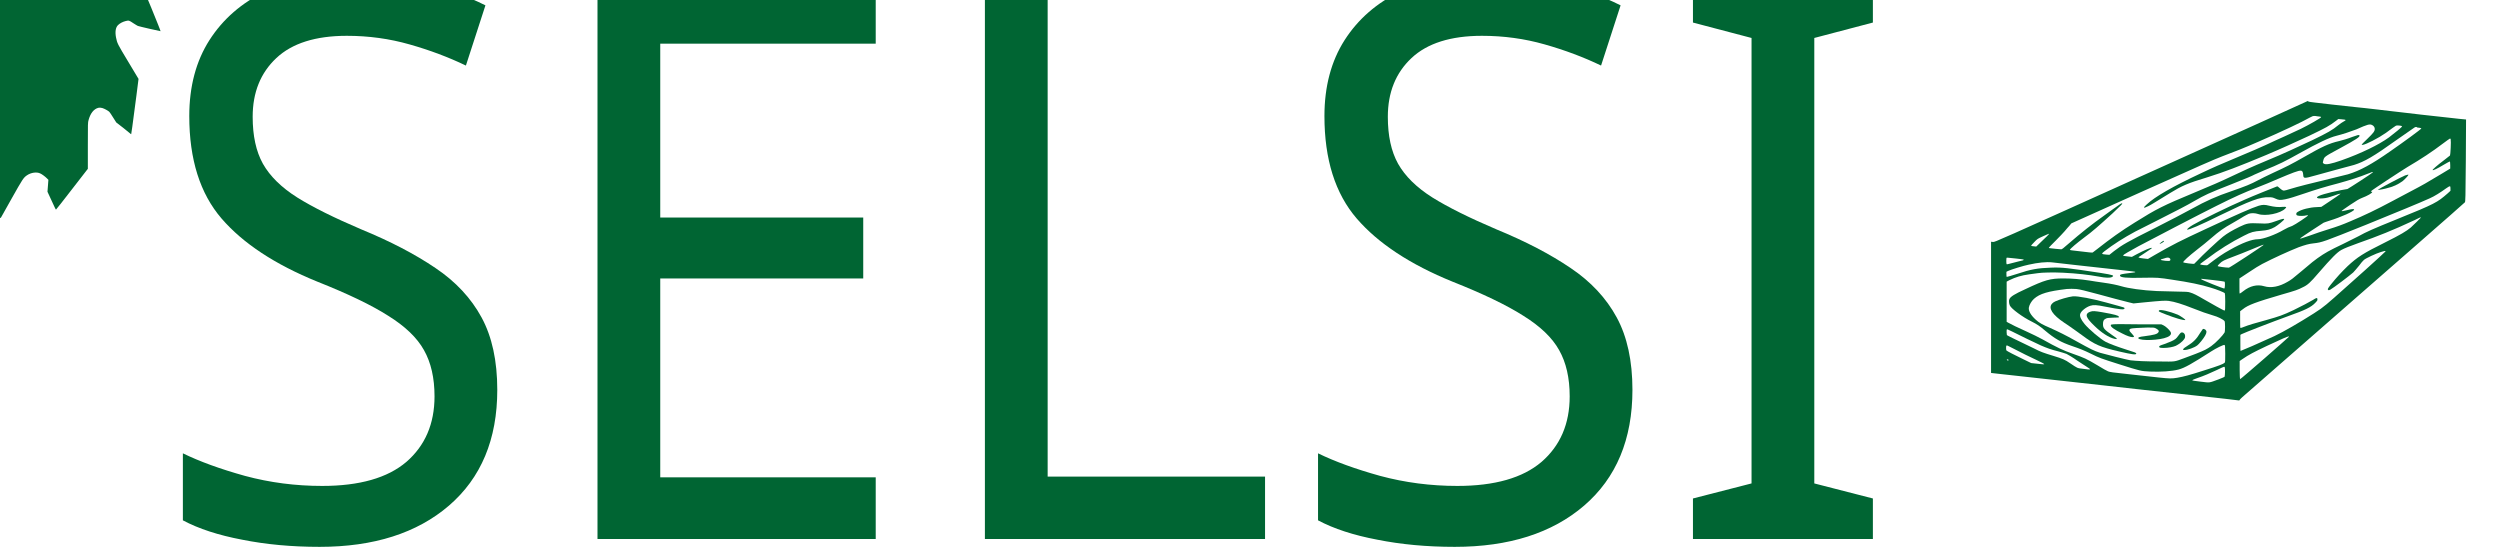
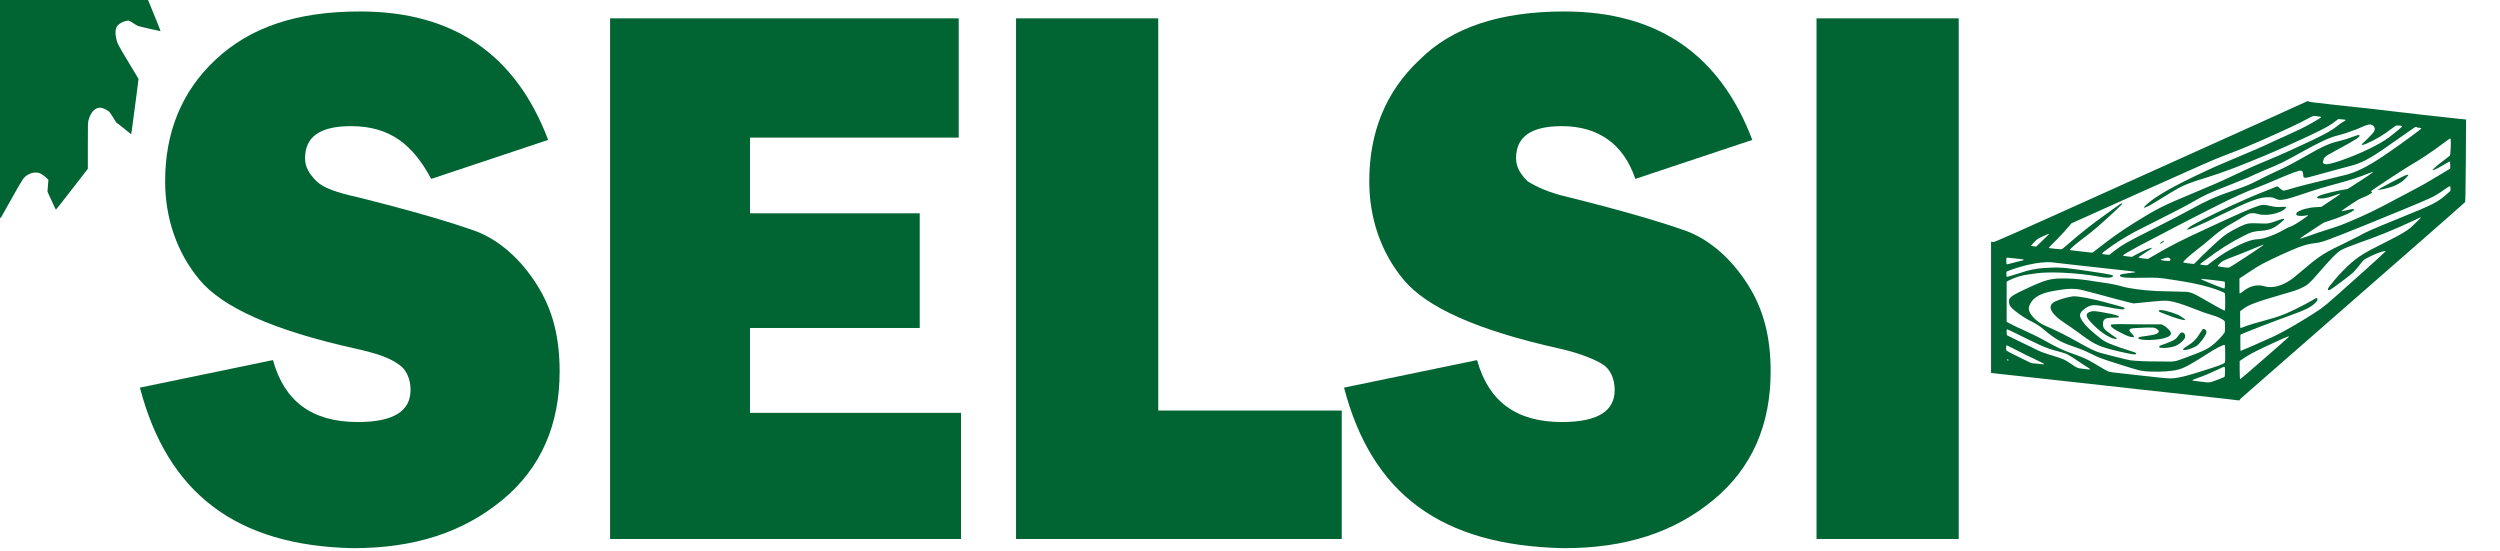
<svg xmlns="http://www.w3.org/2000/svg" version="1.1" id="Layer_1" x="0px" y="0px" viewBox="0 0 109 24" style="enable-background:new 0 0 109 24;" xml:space="preserve">
  <style type="text/css">
	.st0{fill:#016533;}
	.st1{fill:#006533;}
- 	.st2{font-family:'FranklinGothic-Heavy';}
- 	.st3{font-size:34.008px;}
- 	.st4{fill:#016433;}
+ 	.st2{fill:#016433;}
</style>
  <g transform="translate(0,1278) scale(0.1,-0.1)">
    <g>
      <path class="st0" d="M-20.3,12858c-0.6-0.2-4.8-2-9.4-4s-8.9-3.9-9.7-4.2l-1.3-0.6l-4.5-8.4l-4.5-8.4l-1.1-0.6    c-0.6-0.3-1.8-1-2.6-1.4l-1.5-0.8l-0.8,0.1c-0.5,0.1-1.2,0.3-1.6,0.4c-0.9,0.4-2.5,1.5-3.2,2.4l-0.5,0.6l0.1,2.8l0.1,2.8l-1.6,3.8    c-0.9,2.1-1.7,3.8-1.7,3.8c0,0-3.2-4.1-6.9-9.1l-6.8-9.1l0-10.4v-10.4l-0.4-0.8c-1-1.9-2.4-3.2-3.9-3.6c-1.5-0.5-4-0.2-5.4,0.6    c-0.6,0.3-0.7,0.4-1.2,1.9l-0.5,1.6l-4.1,3.5c-2.3,1.9-4.1,3.5-4.1,3.4c-0.1-0.1-2.7-23.1-2.7-23.6c0-0.2,1.7-3.7,4.4-8.9    c2.4-4.7,4.6-8.9,4.8-9.5c0.4-1.3,0.6-3.2,0.3-4c-0.2-0.8-1.6-2.1-2.6-2.5c-0.9-0.4-2.3-0.8-3.1-0.8c-0.3,0-1.1,0.2-1.8,0.4    c-3.1,1.1-11.5,4-11.6,4c-0.1,0,0.4-1.3,1-2.9c0.6-1.6,2.4-6.5,4-10.9l2.9-7.9l8.4-5.1c7.8-4.8,8.5-5.2,9.5-6.2    c1.4-1.5,1.9-2.3,2-3.8c0.1-2.4-0.7-4.3-2.5-5.4l-0.6-0.4h-2.4h-2.4l-4.3-1.6c-2.4-0.9-4.3-1.7-4.3-1.8c0-0.1,4.2-3.4,9.3-7.5    l9.3-7.4h1.6c0.9,0,5.3-0.1,9.9-0.2c8.7-0.2,8.8-0.2,10-0.9c1.9-1,2.9-3.4,2.3-5.6c-0.5-2-1.1-2.8-5.6-7.7    c-2.3-2.5-4.2-4.6-4.2-4.6c0,0,2.8-0.4,16.9-2.4c2.5-0.4,4.9-0.7,5.3-0.7l0.8-0.1l7.7,4.4c4.2,2.4,8,4.5,8.4,4.7    c0.4,0.2,1.3,0.4,2.1,0.6c2.4,0.4,4-0.1,5.1-1.5c0.8-1,2.1-3.9,2.1-4.6c0-0.1-0.5-0.9-1.1-1.9l-1.1-1.7l-0.6-4.4    c-0.4-2.4-0.6-4.5-0.6-4.6c0-0.2,1.8,0.4,10.6,4l10.6,4.2l4.6,8.2c4.9,8.7,5.2,9.2,6.8,10.3c1.8,1.2,4.2,1.5,5.7,0.8    c0.9-0.4,2.2-1.4,3-2.2l0.6-0.6l-0.2-2.6l-0.2-2.6l1.8-3.9c1-2.2,1.8-3.9,1.9-3.9c0.1,0,3.2,4,7,8.9l6.9,8.9l0,10    c0,10,0,10.1,0.3,11.2c0.8,3,2.3,4.9,4.3,5.4c0.6,0.1,0.8,0.1,1.7-0.1c1-0.3,2.4-1.1,3-1.6c0.2-0.2,1-1.3,1.7-2.5l1.4-2.2l3.1-2.4    c1.7-1.4,3.1-2.5,3.2-2.6c0.1-0.1,0.2-0.1,0.2-0.1c0.1,0.1,0.4,2.7,2.3,17l0.9,7.1l-4.5,7.5c-4.7,7.8-4.8,8-5.3,10.5    c-0.5,2.5-0.2,4.5,0.9,5.5c0.7,0.7,2,1.4,3.2,1.7c1.5,0.4,1.6,0.3,3.4-0.9c0.9-0.6,1.8-1.1,2-1.2c0.4-0.2,9.6-2.3,9.9-2.3    c0.1,0-1.6,4.2-4,10.1c-2.3,5.5-4.5,10.7-4.8,11.5l-0.6,1.4l-7.2,3.8l-7.2,3.8l-1.1,1.3c-2.6,3.2-3.8,6.5-3,8.3    c0.3,0.6,1.4,1.7,2.3,2.3l0.7,0.5l2.6-0.2l2.6-0.2l4,1.9c2.2,1,3.9,1.9,3.9,2c0,0-4,3.2-8.8,7l-8.8,6.9h-9.2h-9.2l-1.1,0.4    c-1.8,0.7-4.1,2-4.9,2.7c-1.1,1-1.4,1.6-1.4,3c0,1.3,0.3,2.2,1.2,3.6c0.5,0.8,0.5,0.8,2.3,1.6l1.8,0.8l3,3.8l3,3.8l-0.4,0.1    c-0.2,0.1-4.9,0.7-10.4,1.4c-5.5,0.7-10.6,1.4-11.5,1.5l-1.5,0.2l-7.7-4.9l-7.7-4.9l-1.9,0.1c-1,0.1-2.8,0.1-4,0.1h-2.1l-0.4,0.5    c-0.8,1-1.5,3-1.5,4.4c0,0.6,0.2,0.9,1.3,2.8l1.3,2.2l0.4,3.8c0.2,2.1,0.5,4.1,0.5,4.4c0.1,0.3,0,0.6,0,0.6    C-19.1,12858.4-19.7,12858.2-20.3,12858z M-15.5,12786.1c6.7-1.2,12.2-6,14.3-12.5c0.7-2,0.9-3.6,0.9-5.9c0-5.2-1.7-9.5-5.3-13.2    c-2.6-2.6-5.3-4.2-8.8-5.1c-1.4-0.4-1.7-0.4-4.3-0.4c-2.7,0-2.9,0-4.5,0.5c-2.1,0.6-4.9,1.9-6.5,3.2c-3.4,2.6-5.8,6.3-6.8,10.5    c-0.5,2-0.6,5.4-0.3,7.4c1,5.9,4.5,10.8,9.7,13.6c1.4,0.8,3.7,1.6,5.3,1.9C-20.5,12786.4-17.1,12786.4-15.5,12786.1z" />
    </g>
  </g>
  <g>
-     <text transform="matrix(0.8934 0 0 1 6.4238 23.499)" class="st1 st2 st3">SELSI</text>
+     <g>
+       <path class="st1" d="M6.1,16.9l5.8-1.2c0.5,1.8,1.7,2.7,3.7,2.7c1.6,0,2.3-0.5,2.3-1.4c0-0.5-0.2-0.9-0.5-1.1    c-0.4-0.3-1-0.5-1.9-0.7c-3.6-0.8-5.8-1.8-6.8-3c-1-1.2-1.5-2.7-1.5-4.3c0-2.1,0.7-3.9,2.2-5.3s3.5-2.1,6.3-2.1    c4.1,0,6.8,1.9,8.2,5.6l-5.1,1.7C18,6.3,17,5.5,15.3,5.5c-1.4,0-2,0.5-2,1.4c0,0.4,0.2,0.7,0.5,1s0.9,0.5,1.8,0.7    c2.4,0.6,4.1,1.1,5.2,1.5c1,0.4,1.9,1.2,2.6,2.3c0.7,1.1,1,2.3,1,3.8c0,2.3-0.8,4.2-2.5,5.6c-1.7,1.4-3.8,2.1-6.5,2.1    C10.3,23.8,7.3,21.5,6.1,16.9z" />
+       <path class="st1" d="M41.9,18.1v5.4H26.6V0.8h15.2v5.2h-9.1v3.3h7.4v5h-7.4v3.7H41.9z" />
+       <path class="st1" d="M58.5,17.9v5.6H44.3V0.8h6.2v17.1H58.5z" />
+       <path class="st1" d="M58.6,16.9l5.8-1.2c0.5,1.8,1.7,2.7,3.7,2.7c1.6,0,2.3-0.5,2.3-1.4c0-0.5-0.2-0.9-0.5-1.1s-1-0.5-1.9-0.7    c-3.6-0.8-5.8-1.8-6.8-3c-1-1.2-1.5-2.7-1.5-4.3c0-2.1,0.7-3.9,2.2-5.3c1.4-1.4,3.5-2.1,6.3-2.1c4.1,0,6.8,1.9,8.2,5.6l-5.1,1.7    c-0.5-1.5-1.6-2.3-3.2-2.3c-1.4,0-2,0.5-2,1.4c0,0.4,0.2,0.7,0.5,1c0.3,0.2,0.9,0.5,1.8,0.7c2.4,0.6,4.1,1.1,5.2,1.5    c1,0.4,1.9,1.2,2.6,2.3c0.7,1.1,1,2.3,1,3.8c0,2.3-0.8,4.2-2.5,5.6c-1.7,1.4-3.8,2.1-6.5,2.1C62.8,23.8,59.8,21.5,58.6,16.9z" />
+       <path class="st1" d="M85.4,0.8v22.7h-6.2V0.8H85.4z" />
+     </g>
  </g>
  <g transform="translate(0,858) scale(0.1,-0.1)">
    <g>
-       <path class="st4" d="M1005.6,8535.7c-0.4-0.2-31-14.1-68.2-30.8c-67.2-30.3-67.5-30.4-68.4-30.4l-0.9,0.1V8446v-28.6l0.8-0.1    c0.4-0.1,5.7-0.6,11.8-1.3c13.9-1.5,25.5-2.8,36.2-4c7.7-0.9,18.9-2.1,39-4.3c11.9-1.3,20-2.2,20.3-2.3c0.1,0,0.3,0.1,0.3,0.2    c0,0.2,0.6,0.7,1.1,1.2c1.5,1.3,51.9,45.4,76.3,66.7c11.3,9.9,20.7,18.1,20.8,18.3c0.2,0.3,0.3,1.9,0.4,18.2l0.1,17.9l-3.1,0.3    c-1.7,0.2-4.5,0.5-6.3,0.7c-1.8,0.2-6.3,0.7-10,1.1s-8,0.9-9.4,1.1c-1.4,0.2-5.6,0.6-9.4,1.1s-8.3,0.9-10,1.1    c-1.8,0.2-6.3,0.7-10.1,1.1c-6.8,0.8-9.8,1.1-10.4,1.3C1006.4,8536.1,1005.9,8535.9,1005.6,8535.7z M1010.3,8529.3    c1.3-0.1,1.7-0.2,1.7-0.4c0-0.3-5.4-3.4-8.9-5.1c-1.2-0.6-4.3-2-6.9-3.2c-2.6-1.2-6.3-2.8-8.3-3.8c-2-0.9-6.9-3.1-11.1-4.8    c-9.5-4-11.4-4.8-17.3-7.6c-12-5.6-20-10.2-23.5-13.5c-1.8-1.6-1.6-1.9,0.6-0.8c1.3,0.6,2.8,1.6,9.5,5.7c5.2,3.2,7.7,4.3,16.3,6.9    c7.1,2.2,13.9,4.8,25.6,9.7c7.1,3,12.3,5.4,18.8,8.4c7.5,3.6,8.8,4.3,11.8,6.6l0.9,0.7l1.2-0.1c1.5-0.1,2-0.2,2-0.4    c0-0.1-0.4-0.3-0.9-0.6c-0.5-0.3-1.5-0.9-2.2-1.5c-2.8-2.3-4.6-3.3-11.6-6.7c-6.4-3-12.6-5.9-19.4-8.7c-6.5-2.7-11.1-4.8-16.1-7.2    c-4.4-2.1-8.1-3.7-15.8-6.9c-13.5-5.6-16.5-7.1-25.9-13c-6-3.7-10.7-7.1-16.3-11.5c-1-0.8-1.9-1.5-2.1-1.6    c-0.1-0.1-2.1,0.1-4.4,0.4c-5.3,0.6-5.5,0.6-5.5,0.8c0,0.4,3.1,3,6.3,5.4c3.2,2.3,6.6,5.3,12.3,10.5c3.7,3.5,4.3,4.1,4.2,4.3    c-0.1,0.2-0.6,0-2.2-1.2c-0.8-0.5-3.2-2.3-5.3-3.8c-5.9-4.2-10.2-7.6-16.1-12.7c-1.9-1.7-2.7-2.3-3-2.3c-0.5,0-4.5,0.4-5,0.5    c-0.2,0-0.4,0.1-0.4,0.2c0,0.1,1.3,1.4,2.9,3c1.6,1.6,3.4,3.5,4,4.2c0.6,0.7,1.5,1.8,2,2.3l0.9,1.1l30.7,13.8    c26.3,11.8,31.4,14,35,15.4c5.6,2.1,9.9,3.8,15.6,6.3c10.6,4.6,19.3,8.7,22.6,10.6c1.1,0.6,1.6,0.8,1.9,0.7    C1009.2,8529.5,1009.8,8529.4,1010.3,8529.3z M1034.2,8525.5c0.7-0.3,1.2-1,1.2-1.7c0-1-0.6-1.8-3.2-4.3c-1.4-1.3-2.5-2.5-2.5-2.5    c0-0.7,3.5,0.8,7.8,3.3c2,1.2,3.6,2.3,5.8,4c1.2,0.9,1.4,1,2,1c1,0,2-0.2,2-0.4c0.1-0.2-3.3-3-5.7-4.8c-4.4-3.2-12.2-7-20.7-10    c-4.6-1.6-7-2.1-7.8-1.4c-0.4,0.3-0.4,0.3-0.2,1.1c0.5,1.9,0.2,1.7,7.4,5.6c7,3.8,8.9,5,8.4,5.6c-0.2,0.3-0.9,0.1-3.1-0.7    c-2.3-0.9-3.5-1.2-5.7-1.8c-4.4-1-7.4-2.4-15.6-7.1c-4.9-2.8-7.8-4.3-13.3-6.8c-2.5-1.2-5.3-2.5-6.3-3.1c-3.6-1.9-5.3-2.6-12.2-5    c-5.7-1.9-10.9-4.2-16.8-7.5c-4.2-2.3-9.4-5-16.3-8.5c-11.8-5.9-14.2-7.3-17.7-10l-2-1.6l-1.4,0.1c-2.2,0.2-2.2,0.3-0.7,1.5    c3.9,3,8.3,5.8,13.3,8.5c1,0.5,5.1,2.6,9.1,4.6c8.9,4.5,13.4,6.8,16.8,8.8c4.6,2.6,5.7,3.2,16.2,7.3c6.5,2.6,8.7,3.5,10,4.2    c0.6,0.3,2.4,1.1,4.1,1.8c6.9,2.8,8.9,3.8,15.7,7.6c7.9,4.4,12.7,6.7,15.9,7.5c3.1,0.8,5.5,1.6,8.7,2.8    C1032.3,8525.8,1033.2,8526,1034.2,8525.5z M1054.8,8524.3c0.5-0.1,0.9-0.2,0.9-0.3c0.1-0.2-7.8-6-13.6-10    c-8-5.6-13.1-8.4-18.4-10c-0.8-0.2-4.5-1.1-8.1-2c-7.5-1.8-13.9-3.4-17.1-4.4c-1.2-0.4-2.4-0.7-2.7-0.7c-0.5,0-1,0.3-2,1.2    c-0.6,0.6-0.8,0.7-1.1,0.6c-0.8-0.3-10.8-4.3-13.9-5.7c-7.2-3.1-18.8-8.8-22.6-11c-1.6-0.9-2.9-2-2.6-2.1    c0.7-0.2,5.6,1.9,14.3,6.2c13.1,6.4,17.6,8.1,21.4,7.9c1.3,0,1.7-0.1,2.8-0.6c1.5-0.7,2.1-0.7,4.2-0.3c2,0.4,4.1,1.1,8.6,2.6    c4.4,1.5,8.9,2.9,14.7,4.4c5,1.4,8.9,2.6,13.1,4.3c1.7,0.7,2,0.8,1.8,0.4c-0.3-0.4-10.5-7-11-7.2c-0.4-0.1-1.6-0.3-2.8-0.5    c-5.8-1.1-10.6-2.5-10.5-3.2c0.1-0.4,0.9-0.5,2.4-0.4c1.6,0.1,2.7,0.4,5.3,1.3c1,0.4,2,0.7,2.2,0.7l0.4,0.1l-0.3-0.3    c-0.2-0.2-2.1-1.5-4.2-2.9l-3.9-2.6l-2-0.1c-3.1-0.1-6.6-1-8.3-2.1c-0.6-0.4-0.6-0.5-0.6-0.9c0-0.5,0.1-0.5,0.6-0.7    c0.7-0.2,2.9-0.2,3.8,0.1c0.3,0.1,0.6,0.1,0.7,0c0.2-0.2-5.7-4.1-6.9-4.6c-1.2-0.4-2.3-0.9-3.7-1.7c-3.7-2.2-9.1-4.1-11.2-4.1    c-2.7,0-6.9-1.6-12.2-4.6c-3.1-1.7-5.7-3.5-9.7-6.6c-0.3-0.2-0.5-0.2-1.7-0.1c-1.6,0.2-1.9,0.3-1.4,0.7c0.2,0.1,1.4,1.1,2.7,2    c5.1,3.9,10.7,7.4,16.1,10.1c3.3,1.7,4.2,1.9,7.8,2.2c2.4,0.2,3.7,0.5,5.7,1.6c1.2,0.7,4.1,3,4.1,3.4c0,0.4-0.8,0.2-3.3-0.7    c-3.4-1.2-3.8-1.3-7.3-1.1c-5,0.2-5.5,0.1-8.9-1.5c-3.2-1.6-5.3-2.8-7.2-4.3c-1.9-1.5-9.4-8.5-11.1-10.4c-0.7-0.7-1.3-1.3-1.4-1.4    c-0.3-0.2-4.6,0.4-4.8,0.6c-0.3,0.3,2.5,2.8,6.2,5.7c1.6,1.2,4.3,3.4,5.9,4.8c3.7,3.2,5.4,4.4,9.5,6.7c1.8,1,3.9,2.3,4.7,2.8    s1.9,1,2.3,1.2c1.1,0.4,2.8,0.3,4-0.1c3.3-1.1,9.8,0.2,11.9,2.4c0.7,0.7,0.5,0.8-1.3,0.7c-1.7-0.2-3.6,0-5.7,0.5    c-1.9,0.5-2.9,0.5-4.6,0c-2.9-0.9-9.5-3.8-23-10.1c-11.2-5.2-14.6-6.9-22.2-11.3l-3.1-1.8l-1.9,0.2c-1.1,0.1-2,0.3-2.1,0.4    c-0.2,0.2-0.4,0,2.8,2.1c2.9,1.9,3,2,2.9,2.1c-0.3,0.3-3.3-1-6.7-2.8l-2-1.1l-1.8,0.2c-1.8,0.2-2,0.2-2,0.5c0,0.2,2.9,1.9,6.6,3.9    c3.3,1.8,28.7,15,34,17.6c8.2,4.1,12,5.8,18.2,8.2c2.1,0.8,6,2.4,8.7,3.6c6.6,2.8,8.8,3.6,9.9,3.6c0.7,0,1-0.5,1.1-1.8    c0.1-1.7,0.3-1.7,5.3-0.3c1.8,0.5,5.9,1.6,9.1,2.5s6.7,1.8,7.8,2.1c4.5,1.4,8.5,3.7,18.4,10.8c4.1,2.9,7.6,5.3,7.9,5.5    c0.3,0.2,0.6,0.3,1,0.2C1053.7,8524.4,1054.3,8524.3,1054.8,8524.3z M1068.5,8519.2c0.2-0.7-0.1-6.8-0.3-7    c-0.1-0.1-1.4-1.1-2.8-2.2c-2.7-2-4.8-3.9-4.8-4.1c0-0.4,1.8,0.4,5.1,2.4c1.2,0.7,2.3,1.3,2.4,1.3c0.1,0,0.2-0.4,0.2-1.6l0-1.5    l-3.8-2.3c-6.1-3.7-8.6-5.1-13-7.4c-2.3-1.2-6-3.2-8.3-4.4c-7.3-3.9-12.3-6.3-18.5-8.9c-3.5-1.5-5.4-2.2-9.9-3.6    c-2-0.6-5.5-1.8-7.7-2.6c-3.8-1.3-4.6-1.6-4.1-1.1c0.4,0.4,9.6,6.4,10.1,6.7c0.3,0.1,1.3,0.5,2.3,0.8c5.3,1.6,11,4.2,11,4.9    c0,0.4-1,0.3-3.4-0.3c-1.8-0.4-2.2-0.5-2-0.2c0,0.1,1.7,1.2,3.7,2.6c2.8,1.9,3.9,2.5,5.1,3c2.4,0.9,4.5,2.1,4.5,2.6    c0,0.1-0.1,0.1-0.3,0.1c-0.2,0-0.3,0.1-0.3,0.2c0.1,0.3,13.2,8.9,16,10.6c5.8,3.4,10.8,6.7,15.4,10.2c1.6,1.2,3,2.2,3.1,2.2    S1068.5,8519.5,1068.5,8519.2z M1068.4,8497.8v-1l-1.2-1.1c-4.6-4-5.4-4.5-22.2-11.3c-10.6-4.3-13.1-5.4-16.7-7.4    c-1-0.5-4-2-6.6-3.3c-6.3-3-7.9-3.9-11.3-6.3c-1.7-1.2-1.9-1.4-6.9-5.6c-4-3.4-4.6-3.8-6-4.6c-3.7-2.2-7.3-2.9-10.3-2    c-3,0.9-6.2,0.2-9.2-2.2c-0.7-0.6-1.4-1-1.5-1c-0.1,0-0.1,1.5-0.1,3.3v3.3l4.1,2.7c2.2,1.5,4.8,3.1,5.8,3.6    c4.8,2.5,11.6,5.6,15.9,7.3c2.8,1,4.5,1.5,6.5,1.7c3.7,0.4,4.2,0.6,22.9,8.1c14,5.7,23.5,9.6,27.7,11.5c2.1,0.9,4.9,2.7,7.1,4.3    C1068.3,8499.1,1068.4,8499.1,1068.4,8497.8z M1055.5,8485.1c0-0.1-3.3-3.3-4.4-4.3c-1.9-1.6-4.4-3.1-11.2-6.5    c-9.5-4.7-12.1-6.4-16.3-10.3c-2.5-2.4-4.9-5-7.3-8c-1.4-1.8-1.6-2.1-1.2-2.4c0.2-0.2,0.3-0.2,0.9,0.1c1.3,0.7,8.3,6,10,7.5    c0.5,0.5,1.6,1.8,2.5,2.9c0.8,1.1,1.8,2.3,2.2,2.6c0.8,0.7,5.3,2.8,7.3,3.4c1.5,0.5,2.1,0.6,2.1,0.3c0-0.2-16.1-14.7-22.4-20.2    c-5.5-4.8-5.5-4.8-13.8-9.9c-6.4-3.9-11.6-6.7-15.3-8.2c-1-0.4-4-1.8-6.7-3c-3-1.3-5-2.1-5-2.1c-0.1,0.1-0.1,1.6-0.1,3.6l0,3.4    l0.5,0.3c1.4,0.7,12.7,5.1,20.7,8c7,2.5,9.6,3.7,11.5,5.7c0.8,0.8,0.9,1,0.9,1.4c0,0.9-0.3,0.9-2-0.2c-1.7-1-4.7-2.6-8.4-4.4    c-4.9-2.3-6.1-2.7-12.1-4.4c-4.5-1.2-7.8-2.2-9.5-2.9c-0.7-0.3-1.4-0.5-1.5-0.5c-0.2,0-0.2,0.8-0.2,3.7v3.6l1.2,0.9    c2.2,1.8,5.7,3.1,17,6.4c6,1.7,7.1,2.1,9,3.1c2.2,1,3.4,2.1,6.9,6.2c5.8,6.7,8.2,9.1,10,10.1c1.5,0.8,3.5,1.6,7.4,3    c8.6,3,15.3,5.7,24.5,10C1054.9,8485.1,1055.5,8485.4,1055.5,8485.1z M893.4,8478c0-0.1-1.3-1.4-2.8-2.8l-2.8-2.7l-1,0.1    c-0.6,0-1.1,0.2-1.2,0.2c-0.1,0.1,0.4,0.7,1.3,1.6c1.4,1.5,1.5,1.5,3.9,2.6c1.3,0.6,2.5,1.1,2.6,1.1    C893.3,8478.2,893.4,8478.1,893.4,8478z M986.9,8473.2c-0.1-0.3-14.7-9.9-15.1-9.9c-1.4,0-4.9,0.5-4.9,0.7c0,0.1,0.3,0.6,0.9,1.1    c1.1,1.1,1.7,1.4,6.2,3.1c1.7,0.6,5.1,2,7.8,3.1c2.6,1.1,4.9,2,5,2C986.8,8473.3,986.9,8473.3,986.9,8473.2z M878.8,8467.3    c1.9-0.2,3.5-0.4,3.5-0.5c0.2-0.2-0.3-0.4-2.3-0.8c-1.1-0.3-2.8-0.7-3.5-0.9c-0.8-0.2-1.5-0.4-1.6-0.3c-0.2,0.1-0.2,2.7,0,2.8    C875,8467.7,875,8467.7,878.8,8467.3z M946,8467.4c0.4-0.3,0.4-0.9,0-1.1c-0.2-0.1-0.6-0.1-2,0c-2.4,0.3-2.5,0.5-0.5,1    C944.8,8467.8,945.6,8467.8,946,8467.4z M894.8,8465.6c0.7-0.1,5-0.6,9.6-1.1c21-2.3,26.4-2.9,26.5-3c0.3-0.2-0.1-0.3-1.2-0.4    c-1.9-0.2-4.7-0.6-5.1-0.8c-0.2-0.1-0.3-0.3-0.3-0.5c0.1-0.8,2.8-1.1,10.2-0.9c6.1,0.1,6.5,0.1,12.9-0.9c6.8-1,12.3-2.1,16.4-3.4    c2.8-0.8,5.9-2.1,6.2-2.4c0.1-0.2,0.2-1.2,0.2-3.7c0-3.4,0-3.9-0.4-3.9c-0.2,0-5.7,3-8.9,4.9c-2.9,1.7-4.6,2.6-6.1,3    c-0.8,0.3-1.6,0.3-6.7,0.4c-3.2,0.1-6.7,0.2-7.7,0.2c-6.4,0.3-12.5,1.2-15.5,2.1c-1.7,0.5-4.4,1.1-8.1,1.6    c-1.8,0.3-4.5,0.6-5.9,0.9c-4,0.6-7.6,0.9-11.2,0.9c-5.9,0-8-0.6-16.7-4.7c-4.6-2.1-6.4-3.2-6.9-4.3c-0.3-0.5-0.2-2,0.2-2.8    c0.6-1.4,5.6-5.1,9.5-7c2.4-1.2,3.7-2.1,5.8-3.9c4.3-3.6,6.9-5.1,11.9-6.8c3.5-1.2,5-1.8,8.3-3.4c3.4-1.7,4.2-2,12.1-4.5    c9.5-3,9.4-3,13.6-3.2c4.5-0.2,9.4,0.1,12.4,0.9c2.6,0.7,5.8,2.5,14.2,7.9c2,1.3,5.4,3,5.8,2.8c0.2-0.1,0.3-0.5,0.3-3.8    c0-3.2,0-3.8-0.3-4c-0.5-0.5-2.8-1.4-8.6-3.2c-6.8-2.2-9.2-2.8-12-3.3c-2.5-0.4-3.2-0.4-8,0.1c-2.2,0.2-7.9,0.9-12.7,1.4    c-7.7,0.8-8.8,1-9.5,1.3c-0.5,0.2-2.5,1.3-4.4,2.5c-5.4,3.2-5.8,3.3-10.8,5.1c-4.5,1.6-6.9,2.7-13.3,6.3c-1.7,0.9-4.8,2.5-6.9,3.4    c-4,1.8-6.9,3.2-8.1,3.9l-0.7,0.4v8.8v8.7l1.1,0.6c2.9,1.4,5.2,2.1,8.8,2.6c1.4,0.2,3.1,0.4,3.7,0.5c1.7,0.3,6.9,0.4,10.9,0.2    c6.3-0.3,11.2-0.9,15.7-1.7c3-0.6,4.9-0.6,5.7-0.2c1.2,0.7,0.7,0.9-4.9,1.8c-14.6,2.2-16.7,2.5-21.8,2.3    c-5.7-0.2-8.6-0.7-14.6-2.7c-2.2-0.7-4.2-1.3-4.4-1.3c-0.3,0-0.3,0.1-0.3,1.1v1.1l0.8,0.4c1.3,0.6,6.8,2.3,8.9,2.7    C888.5,8465.5,892.2,8465.9,894.8,8465.6z M964.9,8457.9c2.6-0.3,4.9-0.6,5-0.7c0.3-0.3,0.2-2.9-0.1-3c-0.3-0.1-10.1,3.8-10.1,4.1    C959.5,8458.5,959.5,8458.5,964.9,8457.9z M905.3,8454c1.7-0.2,3.6-0.7,9.6-2.3c4.9-1.4,9.8-2.6,13.2-3.5l2.1-0.5l5,0.5    c7.2,0.7,8.9,0.8,10.4,0.6c2.7-0.4,5.6-1.3,10.7-3.3c3.2-1.3,6.1-2.3,8.5-3c2.2-0.6,4.4-1.7,5.1-2.5c0.3-0.3,0.3-4.5,0-5    c-0.7-1.2-3.8-4.5-5.8-5.9c-0.7-0.5-1.8-1.2-2.6-1.6c-1.8-0.9-6.2-2.6-9.3-3.7c-4.4-1.6-3.5-1.5-10.8-1.4c-6.1,0-9.7,0.2-12.5,0.5    c-1.4,0.2-11.3,2.7-13.3,3.3c-2.7,0.9-3.6,1.3-10.8,5.3c-3.9,2.2-7.3,3.9-10.9,5.5c-3.5,1.5-4.9,2.3-6.3,3.6c-2.2,2-3.3,3.9-3,5.4    c0.2,1.1,1.1,2.7,2.2,3.7c2.6,2.3,6.1,3.3,14.3,4.3C902.3,8454.1,904,8454.1,905.3,8454z M877.2,8435.5c3.3-1.7,10.2-5,12.6-6.1    c2.8-1.2,4.4-1.8,7.6-2.6c1.3-0.3,2.9-0.9,3.6-1.1c0.6-0.3,2.7-1.5,4.5-2.8c1.9-1.2,3.9-2.6,4.6-3c1.8-1.1,1.7-1.2-1.9-0.7    c-2.6,0.3-2.3,0.2-5.6,2.4c-2.3,1.6-3.3,2-7.2,3.2c-4.6,1.4-5.7,1.8-8.4,3.2c-9.6,4.6-11.8,5.7-12,5.9c-0.1,0.2-0.2,2.3,0,2.5    C875.1,8436.5,875.3,8436.4,877.2,8435.5z M997.9,8433.1c-0.5-0.6-21-18.5-21.2-18.4c-0.1,0.1-0.2,1.7-0.2,4v3.9l1.3,0.9    c2.6,1.8,4.9,3,10.6,5.7c6.4,3,8.9,4.1,9.4,4.1C998,8433.4,998.1,8433.4,997.9,8433.1z M877.7,8428.1c4.7-2.4,6.4-3.3,10.1-5    c2.2-1,3.6-1.8,3.5-1.9c-0.1-0.1-1.2,0-2.9,0.2l-2.8,0.3l-3.3,1.6c-3.8,1.8-7.4,3.7-7.5,3.9c-0.2,0.2-0.2,2,0,2.1    C875,8429.5,875,8429.5,877.7,8428.1z M875.6,8423.2c0.2-0.1,0.2-0.2,0.1-0.3c-0.2-0.2-0.7,0-0.7,0.2    C874.9,8423.4,875.2,8423.4,875.6,8423.2z M970,8419.9c0.2-0.5,0.1-3.9-0.1-4.2c-0.1-0.1-1.3-0.6-2.6-1.1c-4.4-1.6-3.5-1.5-7.8-1    c-2.7,0.3-3.7,0.5-3.7,0.6c0,0.1,0.9,0.5,2.1,0.9c3.2,1.1,5.5,2.1,8.7,3.6c1.6,0.8,3,1.4,3.1,1.4    C969.8,8420.1,969.9,8420,970,8419.9z" />
-       <path class="st4" d="M942.6,8474.6c-0.7-0.5-1.2-0.9-0.9-0.9c0.4,0,1.8,0.9,1.8,1.1C943.6,8475.1,943.3,8475.1,942.6,8474.6z" />
-       <path class="st4" d="M1048.6,8503.5c-1.7-0.7-11.4-5.8-11.8-6.2c-0.3-0.2,1.4,0,3.4,0.5c3.3,0.8,5.2,1.7,7.3,3.2    c0.9,0.7,2.6,2.5,2.6,2.8C1050.1,8503.9,1049.4,8503.8,1048.6,8503.5z" />
-       <path class="st4" d="M903.8,8450.8c-1.9-0.2-6-1.4-7.7-2.2c-0.5-0.2-1.2-0.7-1.4-1c-1.8-1.9,0.2-4.9,5.3-8.3    c2.2-1.4,5-3.5,7.7-5.4c5.5-4.1,7.8-5.2,16.5-7.2c5.2-1.2,7.1-1.5,7.2-0.9c0.1,0.4-0.6,0.6-4.1,1.7c-4.1,1.3-7.8,2.7-9.3,3.5    c-2.2,1.2-7.1,5.3-9.1,7.7c-1.6,1.9-2.3,3.5-1.9,4.5c0.4,1.2,2.5,2.9,4.4,3.5c1.4,0.4,2.6,0.4,6.5-0.4c6.7-1.3,8.4-1.5,8.4-0.7    c0,0.3-0.3,0.4-2.9,1.1c-1.3,0.4-3.6,1-5.1,1.4C912.6,8449.7,905.8,8451,903.8,8450.8z" />
-       <path class="st4" d="M941.3,8444.6c-0.1-0.1-0.1-0.3,0-0.4c0.1-0.2,5.4-2.3,8.2-3.1c1.6-0.5,3.3-0.8,3.3-0.6    c0,0.3-1.9,1.6-3.3,2.3C946.1,8444.2,941.6,8445.3,941.3,8444.6z" />
-       <path class="st4" d="M911.4,8444.1c-1.5-0.5-1.9-1.3-1.4-2.4c0.4-0.9,1.2-1.9,3.4-4c2.9-2.8,6-4.8,8.4-5.4c1.7-0.4,1.5,0-0.6,1.4    c-3.8,2.6-4.3,3.2-4.3,5c0,1.3,0.3,2,1.3,2.4c0.5,0.3,1.1,0.3,3.1,0.4c1.3,0,2.4,0.1,2.5,0.1c0,0,0,0.2,0,0.3c0,0.5-1.7,1-7.4,2    C913.4,8444.4,912.4,8444.5,911.4,8444.1z" />
-       <path class="st4" d="M921.4,8438.6c-0.9-0.1-1.1-0.1-1.1-0.4c-0.1-0.7,1.5-1.9,5-3.6c2.1-1.1,3.7-1.6,4.5-1.6    c0.9,0,0.8,0.3-0.2,1.4c-1.4,1.4-1.5,1.9-0.6,2.3c0.5,0.2,3.6,0.4,7.4,0.5c2.7,0,2.8,0,3.6-0.4c0.4-0.2,0.9-0.6,1.1-0.8    c0.2-0.4,0.2-0.5,0-0.8c-0.5-0.9-1.8-1.2-6.2-1.8c-1.9-0.2-2.8-0.5-2.6-0.9c0.8-1.2,9.5-0.9,12.6,0.5c1.5,0.6,2,1.5,1.4,2.4    c-0.5,0.9-2.2,2.4-3.1,2.8l-0.9,0.4l-9.9,0C926.9,8438.7,921.9,8438.7,921.4,8438.6z" />
-       <path class="st4" d="M960.4,8436.5c-0.1-0.1-0.6-0.8-1.1-1.6c-1.5-2.6-3.1-4.2-5.6-5.7c-2.1-1.3-2.4-1.8-1.2-1.8    c1.3,0,4.2,1,5.5,2c0.8,0.6,2.6,2.8,3.4,4.2c0.8,1.4,0.8,2.1,0.1,2.7C961,8436.6,960.7,8436.7,960.4,8436.5z" />
-       <path class="st4" d="M950.8,8434.9c-0.1-0.1-0.6-0.6-1-1.2c-0.4-0.6-1-1.3-1.3-1.5c-0.9-0.7-2.6-1.4-4.8-2.2    c-2.1-0.7-2.3-0.8-2.3-1.2c0-0.4,0.5-0.5,2-0.5c1.9,0,4,0.4,5.2,0.9c1.3,0.6,3,1.9,3.6,2.8c0.5,0.7,0.5,0.8,0.5,1.5    c0,0.5-0.2,0.9-0.4,1.1C951.9,8435.1,951.2,8435.2,950.8,8434.9z" />
+       <path class="st2" d="M1005.6,8535.7c-0.4-0.2-31-14.1-68.2-30.8c-67.2-30.3-67.5-30.4-68.4-30.4l-0.9,0.1V8446v-28.6l0.8-0.1    c0.4-0.1,5.7-0.6,11.8-1.3c13.9-1.5,25.5-2.8,36.2-4c7.7-0.9,18.9-2.1,39-4.3c11.9-1.3,20-2.2,20.3-2.3c0.1,0,0.3,0.1,0.3,0.2    c0,0.2,0.6,0.7,1.1,1.2c1.5,1.3,51.9,45.4,76.3,66.7c11.3,9.9,20.7,18.1,20.8,18.3c0.2,0.3,0.3,1.9,0.4,18.2l0.1,17.9l-3.1,0.3    c-1.7,0.2-4.5,0.5-6.3,0.7c-1.8,0.2-6.3,0.7-10,1.1s-8,0.9-9.4,1.1c-1.4,0.2-5.6,0.6-9.4,1.1s-8.3,0.9-10,1.1    c-1.8,0.2-6.3,0.7-10.1,1.1c-6.8,0.8-9.8,1.1-10.4,1.3C1006.4,8536.1,1005.9,8535.9,1005.6,8535.7z M1010.3,8529.3    c1.3-0.1,1.7-0.2,1.7-0.4c0-0.3-5.4-3.4-8.9-5.1c-1.2-0.6-4.3-2-6.9-3.2c-2.6-1.2-6.3-2.8-8.3-3.8c-2-0.9-6.9-3.1-11.1-4.8    c-9.5-4-11.4-4.8-17.3-7.6c-12-5.6-20-10.2-23.5-13.5c-1.8-1.6-1.6-1.9,0.6-0.8c1.3,0.6,2.8,1.6,9.5,5.7c5.2,3.2,7.7,4.3,16.3,6.9    c7.1,2.2,13.9,4.8,25.6,9.7c7.1,3,12.3,5.4,18.8,8.4c7.5,3.6,8.8,4.3,11.8,6.6l0.9,0.7l1.2-0.1c1.5-0.1,2-0.2,2-0.4    c0-0.1-0.4-0.3-0.9-0.6c-0.5-0.3-1.5-0.9-2.2-1.5c-2.8-2.3-4.6-3.3-11.6-6.7c-6.4-3-12.6-5.9-19.4-8.7c-6.5-2.7-11.1-4.8-16.1-7.2    c-4.4-2.1-8.1-3.7-15.8-6.9c-13.5-5.6-16.5-7.1-25.9-13c-6-3.7-10.7-7.1-16.3-11.5c-1-0.8-1.9-1.5-2.1-1.6    c-0.1-0.1-2.1,0.1-4.4,0.4c-5.3,0.6-5.5,0.6-5.5,0.8c0,0.4,3.1,3,6.3,5.4c3.2,2.3,6.6,5.3,12.3,10.5c3.7,3.5,4.3,4.1,4.2,4.3    c-0.1,0.2-0.6,0-2.2-1.2c-0.8-0.5-3.2-2.3-5.3-3.8c-5.9-4.2-10.2-7.6-16.1-12.7c-1.9-1.7-2.7-2.3-3-2.3c-0.5,0-4.5,0.4-5,0.5    c-0.2,0-0.4,0.1-0.4,0.2c0,0.1,1.3,1.4,2.9,3c1.6,1.6,3.4,3.5,4,4.2c0.6,0.7,1.5,1.8,2,2.3l0.9,1.1l30.7,13.8    c26.3,11.8,31.4,14,35,15.4c5.6,2.1,9.9,3.8,15.6,6.3c10.6,4.6,19.3,8.7,22.6,10.6c1.1,0.6,1.6,0.8,1.9,0.7    C1009.2,8529.5,1009.8,8529.4,1010.3,8529.3z M1034.2,8525.5c0.7-0.3,1.2-1,1.2-1.7c0-1-0.6-1.8-3.2-4.3c-1.4-1.3-2.5-2.5-2.5-2.5    c0-0.7,3.5,0.8,7.8,3.3c2,1.2,3.6,2.3,5.8,4c1.2,0.9,1.4,1,2,1c1,0,2-0.2,2-0.4c0.1-0.2-3.3-3-5.7-4.8c-4.4-3.2-12.2-7-20.7-10    c-4.6-1.6-7-2.1-7.8-1.4c-0.4,0.3-0.4,0.3-0.2,1.1c0.5,1.9,0.2,1.7,7.4,5.6c7,3.8,8.9,5,8.4,5.6c-0.2,0.3-0.9,0.1-3.1-0.7    c-2.3-0.9-3.5-1.2-5.7-1.8c-4.4-1-7.4-2.4-15.6-7.1c-4.9-2.8-7.8-4.3-13.3-6.8c-2.5-1.2-5.3-2.5-6.3-3.1c-3.6-1.9-5.3-2.6-12.2-5    c-5.7-1.9-10.9-4.2-16.8-7.5c-4.2-2.3-9.4-5-16.3-8.5c-11.8-5.9-14.2-7.3-17.7-10l-2-1.6l-1.4,0.1c-2.2,0.2-2.2,0.3-0.7,1.5    c3.9,3,8.3,5.8,13.3,8.5c1,0.5,5.1,2.6,9.1,4.6c8.9,4.5,13.4,6.8,16.8,8.8c4.6,2.6,5.7,3.2,16.2,7.3c6.5,2.6,8.7,3.5,10,4.2    c0.6,0.3,2.4,1.1,4.1,1.8c6.9,2.8,8.9,3.8,15.7,7.6c7.9,4.4,12.7,6.7,15.9,7.5c3.1,0.8,5.5,1.6,8.7,2.8    C1032.3,8525.8,1033.2,8526,1034.2,8525.5z M1054.8,8524.3c0.5-0.1,0.9-0.2,0.9-0.3c0.1-0.2-7.8-6-13.6-10    c-8-5.6-13.1-8.4-18.4-10c-0.8-0.2-4.5-1.1-8.1-2c-7.5-1.8-13.9-3.4-17.1-4.4c-1.2-0.4-2.4-0.7-2.7-0.7c-0.5,0-1,0.3-2,1.2    c-0.6,0.6-0.8,0.7-1.1,0.6c-0.8-0.3-10.8-4.3-13.9-5.7c-7.2-3.1-18.8-8.8-22.6-11c-1.6-0.9-2.9-2-2.6-2.1    c0.7-0.2,5.6,1.9,14.3,6.2c13.1,6.4,17.6,8.1,21.4,7.9c1.3,0,1.7-0.1,2.8-0.6c1.5-0.7,2.1-0.7,4.2-0.3c2,0.4,4.1,1.1,8.6,2.6    c4.4,1.5,8.9,2.9,14.7,4.4c5,1.4,8.9,2.6,13.1,4.3c1.7,0.7,2,0.8,1.8,0.4c-0.3-0.4-10.5-7-11-7.2c-0.4-0.1-1.6-0.3-2.8-0.5    c-5.8-1.1-10.6-2.5-10.5-3.2c0.1-0.4,0.9-0.5,2.4-0.4c1.6,0.1,2.7,0.4,5.3,1.3c1,0.4,2,0.7,2.2,0.7l0.4,0.1l-0.3-0.3    c-0.2-0.2-2.1-1.5-4.2-2.9l-3.9-2.6l-2-0.1c-3.1-0.1-6.6-1-8.3-2.1c-0.6-0.4-0.6-0.5-0.6-0.9c0-0.5,0.1-0.5,0.6-0.7    c0.7-0.2,2.9-0.2,3.8,0.1c0.3,0.1,0.6,0.1,0.7,0c0.2-0.2-5.7-4.1-6.9-4.6c-1.2-0.4-2.3-0.9-3.7-1.7c-3.7-2.2-9.1-4.1-11.2-4.1    c-2.7,0-6.9-1.6-12.2-4.6c-3.1-1.7-5.7-3.5-9.7-6.6c-0.3-0.2-0.5-0.2-1.7-0.1c-1.6,0.2-1.9,0.3-1.4,0.7c0.2,0.1,1.4,1.1,2.7,2    c5.1,3.9,10.7,7.4,16.1,10.1c3.3,1.7,4.2,1.9,7.8,2.2c2.4,0.2,3.7,0.5,5.7,1.6c1.2,0.7,4.1,3,4.1,3.4c0,0.4-0.8,0.2-3.3-0.7    c-3.4-1.2-3.8-1.3-7.3-1.1c-5,0.2-5.5,0.1-8.9-1.5c-3.2-1.6-5.3-2.8-7.2-4.3c-1.9-1.5-9.4-8.5-11.1-10.4c-0.7-0.7-1.3-1.3-1.4-1.4    c-0.3-0.2-4.6,0.4-4.8,0.6c-0.3,0.3,2.5,2.8,6.2,5.7c1.6,1.2,4.3,3.4,5.9,4.8c3.7,3.2,5.4,4.4,9.5,6.7c1.8,1,3.9,2.3,4.7,2.8    s1.9,1,2.3,1.2c1.1,0.4,2.8,0.3,4-0.1c3.3-1.1,9.8,0.2,11.9,2.4c0.7,0.7,0.5,0.8-1.3,0.7c-1.7-0.2-3.6,0-5.7,0.5    c-1.9,0.5-2.9,0.5-4.6,0c-2.9-0.9-9.5-3.8-23-10.1c-11.2-5.2-14.6-6.9-22.2-11.3l-3.1-1.8l-1.9,0.2c-1.1,0.1-2,0.3-2.1,0.4    c-0.2,0.2-0.4,0,2.8,2.1c2.9,1.9,3,2,2.9,2.1c-0.3,0.3-3.3-1-6.7-2.8l-2-1.1l-1.8,0.2c-1.8,0.2-2,0.2-2,0.5c0,0.2,2.9,1.9,6.6,3.9    c3.3,1.8,28.7,15,34,17.6c8.2,4.1,12,5.8,18.2,8.2c2.1,0.8,6,2.4,8.7,3.6c6.6,2.8,8.8,3.6,9.9,3.6c0.7,0,1-0.5,1.1-1.8    c0.1-1.7,0.3-1.7,5.3-0.3c1.8,0.5,5.9,1.6,9.1,2.5s6.7,1.8,7.8,2.1c4.5,1.4,8.5,3.7,18.4,10.8c4.1,2.9,7.6,5.3,7.9,5.5    c0.3,0.2,0.6,0.3,1,0.2C1053.7,8524.4,1054.3,8524.3,1054.8,8524.3z M1068.5,8519.2c0.2-0.7-0.1-6.8-0.3-7    c-0.1-0.1-1.4-1.1-2.8-2.2c-2.7-2-4.8-3.9-4.8-4.1c0-0.4,1.8,0.4,5.1,2.4c1.2,0.7,2.3,1.3,2.4,1.3c0.1,0,0.2-0.4,0.2-1.6l0-1.5    l-3.8-2.3c-6.1-3.7-8.6-5.1-13-7.4c-2.3-1.2-6-3.2-8.3-4.4c-7.3-3.9-12.3-6.3-18.5-8.9c-3.5-1.5-5.4-2.2-9.9-3.6    c-2-0.6-5.5-1.8-7.7-2.6c-3.8-1.3-4.6-1.6-4.1-1.1c0.4,0.4,9.6,6.4,10.1,6.7c0.3,0.1,1.3,0.5,2.3,0.8c5.3,1.6,11,4.2,11,4.9    c0,0.4-1,0.3-3.4-0.3c-1.8-0.4-2.2-0.5-2-0.2c0,0.1,1.7,1.2,3.7,2.6c2.8,1.9,3.9,2.5,5.1,3c2.4,0.9,4.5,2.1,4.5,2.6    c0,0.1-0.1,0.1-0.3,0.1c-0.2,0-0.3,0.1-0.3,0.2c0.1,0.3,13.2,8.9,16,10.6c5.8,3.4,10.8,6.7,15.4,10.2c1.6,1.2,3,2.2,3.1,2.2    S1068.5,8519.5,1068.5,8519.2z M1068.4,8497.8v-1l-1.2-1.1c-4.6-4-5.4-4.5-22.2-11.3c-10.6-4.3-13.1-5.4-16.7-7.4    c-1-0.5-4-2-6.6-3.3c-6.3-3-7.9-3.9-11.3-6.3c-1.7-1.2-1.9-1.4-6.9-5.6c-4-3.4-4.6-3.8-6-4.6c-3.7-2.2-7.3-2.9-10.3-2    c-3,0.9-6.2,0.2-9.2-2.2c-0.7-0.6-1.4-1-1.5-1c-0.1,0-0.1,1.5-0.1,3.3v3.3l4.1,2.7c2.2,1.5,4.8,3.1,5.8,3.6    c4.8,2.5,11.6,5.6,15.9,7.3c2.8,1,4.5,1.5,6.5,1.7c3.7,0.4,4.2,0.6,22.9,8.1c14,5.7,23.5,9.6,27.7,11.5c2.1,0.9,4.9,2.7,7.1,4.3    C1068.3,8499.1,1068.4,8499.1,1068.4,8497.8z M1055.5,8485.1c0-0.1-3.3-3.3-4.4-4.3c-1.9-1.6-4.4-3.1-11.2-6.5    c-9.5-4.7-12.1-6.4-16.3-10.3c-2.5-2.4-4.9-5-7.3-8c-1.4-1.8-1.6-2.1-1.2-2.4c0.2-0.2,0.3-0.2,0.9,0.1c1.3,0.7,8.3,6,10,7.5    c0.5,0.5,1.6,1.8,2.5,2.9c0.8,1.1,1.8,2.3,2.2,2.6c0.8,0.7,5.3,2.8,7.3,3.4c1.5,0.5,2.1,0.6,2.1,0.3c0-0.2-16.1-14.7-22.4-20.2    c-5.5-4.8-5.5-4.8-13.8-9.9c-6.4-3.9-11.6-6.7-15.3-8.2c-1-0.4-4-1.8-6.7-3c-3-1.3-5-2.1-5-2.1c-0.1,0.1-0.1,1.6-0.1,3.6l0,3.4    l0.5,0.3c1.4,0.7,12.7,5.1,20.7,8c7,2.5,9.6,3.7,11.5,5.7c0.8,0.8,0.9,1,0.9,1.4c0,0.9-0.3,0.9-2-0.2c-1.7-1-4.7-2.6-8.4-4.4    c-4.9-2.3-6.1-2.7-12.1-4.4c-4.5-1.2-7.8-2.2-9.5-2.9c-0.7-0.3-1.4-0.5-1.5-0.5c-0.2,0-0.2,0.8-0.2,3.7v3.6l1.2,0.9    c2.2,1.8,5.7,3.1,17,6.4c6,1.7,7.1,2.1,9,3.1c2.2,1,3.4,2.1,6.9,6.2c5.8,6.7,8.2,9.1,10,10.1c1.5,0.8,3.5,1.6,7.4,3    c8.6,3,15.3,5.7,24.5,10C1054.9,8485.1,1055.5,8485.4,1055.5,8485.1z M893.4,8478c0-0.1-1.3-1.4-2.8-2.8l-2.8-2.7l-1,0.1    c-0.6,0-1.1,0.2-1.2,0.2c-0.1,0.1,0.4,0.7,1.3,1.6c1.4,1.5,1.5,1.5,3.9,2.6c1.3,0.6,2.5,1.1,2.6,1.1    C893.3,8478.2,893.4,8478.1,893.4,8478z M986.9,8473.2c-0.1-0.3-14.7-9.9-15.1-9.9c-1.4,0-4.9,0.5-4.9,0.7c0,0.1,0.3,0.6,0.9,1.1    c1.1,1.1,1.7,1.4,6.2,3.1c1.7,0.6,5.1,2,7.8,3.1c2.6,1.1,4.9,2,5,2C986.8,8473.3,986.9,8473.3,986.9,8473.2z M878.8,8467.3    c1.9-0.2,3.5-0.4,3.5-0.5c0.2-0.2-0.3-0.4-2.3-0.8c-1.1-0.3-2.8-0.7-3.5-0.9c-0.8-0.2-1.5-0.4-1.6-0.3c-0.2,0.1-0.2,2.7,0,2.8    C875,8467.7,875,8467.7,878.8,8467.3z M946,8467.4c0.4-0.3,0.4-0.9,0-1.1c-0.2-0.1-0.6-0.1-2,0c-2.4,0.3-2.5,0.5-0.5,1    C944.8,8467.8,945.6,8467.8,946,8467.4z M894.8,8465.6c0.7-0.1,5-0.6,9.6-1.1c21-2.3,26.4-2.9,26.5-3c0.3-0.2-0.1-0.3-1.2-0.4    c-1.9-0.2-4.7-0.6-5.1-0.8c-0.2-0.1-0.3-0.3-0.3-0.5c0.1-0.8,2.8-1.1,10.2-0.9c6.1,0.1,6.5,0.1,12.9-0.9c6.8-1,12.3-2.1,16.4-3.4    c2.8-0.8,5.9-2.1,6.2-2.4c0.1-0.2,0.2-1.2,0.2-3.7c0-3.4,0-3.9-0.4-3.9c-0.2,0-5.7,3-8.9,4.9c-2.9,1.7-4.6,2.6-6.1,3    c-0.8,0.3-1.6,0.3-6.7,0.4c-3.2,0.1-6.7,0.2-7.7,0.2c-6.4,0.3-12.5,1.2-15.5,2.1c-1.7,0.5-4.4,1.1-8.1,1.6    c-1.8,0.3-4.5,0.6-5.9,0.9c-4,0.6-7.6,0.9-11.2,0.9c-5.9,0-8-0.6-16.7-4.7c-4.6-2.1-6.4-3.2-6.9-4.3c-0.3-0.5-0.2-2,0.2-2.8    c0.6-1.4,5.6-5.1,9.5-7c2.4-1.2,3.7-2.1,5.8-3.9c4.3-3.6,6.9-5.1,11.9-6.8c3.5-1.2,5-1.8,8.3-3.4c3.4-1.7,4.2-2,12.1-4.5    c9.5-3,9.4-3,13.6-3.2c4.5-0.2,9.4,0.1,12.4,0.9c2.6,0.7,5.8,2.5,14.2,7.9c2,1.3,5.4,3,5.8,2.8c0.2-0.1,0.3-0.5,0.3-3.8    c0-3.2,0-3.8-0.3-4c-0.5-0.5-2.8-1.4-8.6-3.2c-6.8-2.2-9.2-2.8-12-3.3c-2.5-0.4-3.2-0.4-8,0.1c-2.2,0.2-7.9,0.9-12.7,1.4    c-7.7,0.8-8.8,1-9.5,1.3c-0.5,0.2-2.5,1.3-4.4,2.5c-5.4,3.2-5.8,3.3-10.8,5.1c-4.5,1.6-6.9,2.7-13.3,6.3c-1.7,0.9-4.8,2.5-6.9,3.4    c-4,1.8-6.9,3.2-8.1,3.9l-0.7,0.4v8.8v8.7l1.1,0.6c2.9,1.4,5.2,2.1,8.8,2.6c1.4,0.2,3.1,0.4,3.7,0.5c1.7,0.3,6.9,0.4,10.9,0.2    c6.3-0.3,11.2-0.9,15.7-1.7c3-0.6,4.9-0.6,5.7-0.2c1.2,0.7,0.7,0.9-4.9,1.8c-14.6,2.2-16.7,2.5-21.8,2.3    c-5.7-0.2-8.6-0.7-14.6-2.7c-2.2-0.7-4.2-1.3-4.4-1.3c-0.3,0-0.3,0.1-0.3,1.1v1.1l0.8,0.4c1.3,0.6,6.8,2.3,8.9,2.7    C888.5,8465.5,892.2,8465.9,894.8,8465.6z M964.9,8457.9c2.6-0.3,4.9-0.6,5-0.7c0.3-0.3,0.2-2.9-0.1-3c-0.3-0.1-10.1,3.8-10.1,4.1    C959.5,8458.5,959.5,8458.5,964.9,8457.9z M905.3,8454c1.7-0.2,3.6-0.7,9.6-2.3c4.9-1.4,9.8-2.6,13.2-3.5l2.1-0.5l5,0.5    c7.2,0.7,8.9,0.8,10.4,0.6c2.7-0.4,5.6-1.3,10.7-3.3c3.2-1.3,6.1-2.3,8.5-3c2.2-0.6,4.4-1.7,5.1-2.5c0.3-0.3,0.3-4.5,0-5    c-0.7-1.2-3.8-4.5-5.8-5.9c-0.7-0.5-1.8-1.2-2.6-1.6c-1.8-0.9-6.2-2.6-9.3-3.7c-4.4-1.6-3.5-1.5-10.8-1.4c-6.1,0-9.7,0.2-12.5,0.5    c-1.4,0.2-11.3,2.7-13.3,3.3c-2.7,0.9-3.6,1.3-10.8,5.3c-3.9,2.2-7.3,3.9-10.9,5.5c-3.5,1.5-4.9,2.3-6.3,3.6c-2.2,2-3.3,3.9-3,5.4    c0.2,1.1,1.1,2.7,2.2,3.7c2.6,2.3,6.1,3.3,14.3,4.3C902.3,8454.1,904,8454.1,905.3,8454z M877.2,8435.5c3.3-1.7,10.2-5,12.6-6.1    c2.8-1.2,4.4-1.8,7.6-2.6c1.3-0.3,2.9-0.9,3.6-1.1c0.6-0.3,2.7-1.5,4.5-2.8c1.9-1.2,3.9-2.6,4.6-3c1.8-1.1,1.7-1.2-1.9-0.7    c-2.6,0.3-2.3,0.2-5.6,2.4c-2.3,1.6-3.3,2-7.2,3.2c-4.6,1.4-5.7,1.8-8.4,3.2c-9.6,4.6-11.8,5.7-12,5.9c-0.1,0.2-0.2,2.3,0,2.5    C875.1,8436.5,875.3,8436.4,877.2,8435.5z M997.9,8433.1c-0.5-0.6-21-18.5-21.2-18.4c-0.1,0.1-0.2,1.7-0.2,4v3.9l1.3,0.9    c2.6,1.8,4.9,3,10.6,5.7c6.4,3,8.9,4.1,9.4,4.1C998,8433.4,998.1,8433.4,997.9,8433.1z M877.7,8428.1c4.7-2.4,6.4-3.3,10.1-5    c2.2-1,3.6-1.8,3.5-1.9c-0.1-0.1-1.2,0-2.9,0.2l-2.8,0.3l-3.3,1.6c-3.8,1.8-7.4,3.7-7.5,3.9c-0.2,0.2-0.2,2,0,2.1    C875,8429.5,875,8429.5,877.7,8428.1z M875.6,8423.2c0.2-0.1,0.2-0.2,0.1-0.3c-0.2-0.2-0.7,0-0.7,0.2    C874.9,8423.4,875.2,8423.4,875.6,8423.2z M970,8419.9c0.2-0.5,0.1-3.9-0.1-4.2c-0.1-0.1-1.3-0.6-2.6-1.1c-4.4-1.6-3.5-1.5-7.8-1    c-2.7,0.3-3.7,0.5-3.7,0.6c0,0.1,0.9,0.5,2.1,0.9c3.2,1.1,5.5,2.1,8.7,3.6c1.6,0.8,3,1.4,3.1,1.4    C969.8,8420.1,969.9,8420,970,8419.9z" />
+       <path class="st2" d="M942.6,8474.6c-0.7-0.5-1.2-0.9-0.9-0.9c0.4,0,1.8,0.9,1.8,1.1C943.6,8475.1,943.3,8475.1,942.6,8474.6z" />
+       <path class="st2" d="M1048.6,8503.5c-1.7-0.7-11.4-5.8-11.8-6.2c-0.3-0.2,1.4,0,3.4,0.5c3.3,0.8,5.2,1.7,7.3,3.2    c0.9,0.7,2.6,2.5,2.6,2.8C1050.1,8503.9,1049.4,8503.8,1048.6,8503.5z" />
+       <path class="st2" d="M903.8,8450.8c-1.9-0.2-6-1.4-7.7-2.2c-0.5-0.2-1.2-0.7-1.4-1c-1.8-1.9,0.2-4.9,5.3-8.3    c2.2-1.4,5-3.5,7.7-5.4c5.5-4.1,7.8-5.2,16.5-7.2c5.2-1.2,7.1-1.5,7.2-0.9c0.1,0.4-0.6,0.6-4.1,1.7c-4.1,1.3-7.8,2.7-9.3,3.5    c-2.2,1.2-7.1,5.3-9.1,7.7c-1.6,1.9-2.3,3.5-1.9,4.5c0.4,1.2,2.5,2.9,4.4,3.5c1.4,0.4,2.6,0.4,6.5-0.4c6.7-1.3,8.4-1.5,8.4-0.7    c0,0.3-0.3,0.4-2.9,1.1c-1.3,0.4-3.6,1-5.1,1.4C912.6,8449.7,905.8,8451,903.8,8450.8z" />
+       <path class="st2" d="M941.3,8444.6c-0.1-0.1-0.1-0.3,0-0.4c0.1-0.2,5.4-2.3,8.2-3.1c1.6-0.5,3.3-0.8,3.3-0.6    c0,0.3-1.9,1.6-3.3,2.3C946.1,8444.2,941.6,8445.3,941.3,8444.6z" />
+       <path class="st2" d="M911.4,8444.1c-1.5-0.5-1.9-1.3-1.4-2.4c0.4-0.9,1.2-1.9,3.4-4c2.9-2.8,6-4.8,8.4-5.4c1.7-0.4,1.5,0-0.6,1.4    c-3.8,2.6-4.3,3.2-4.3,5c0,1.3,0.3,2,1.3,2.4c0.5,0.3,1.1,0.3,3.1,0.4c1.3,0,2.4,0.1,2.5,0.1c0,0,0,0.2,0,0.3c0,0.5-1.7,1-7.4,2    C913.4,8444.4,912.4,8444.5,911.4,8444.1z" />
+       <path class="st2" d="M921.4,8438.6c-0.9-0.1-1.1-0.1-1.1-0.4c-0.1-0.7,1.5-1.9,5-3.6c2.1-1.1,3.7-1.6,4.5-1.6    c0.9,0,0.8,0.3-0.2,1.4c-1.4,1.4-1.5,1.9-0.6,2.3c0.5,0.2,3.6,0.4,7.4,0.5c2.7,0,2.8,0,3.6-0.4c0.4-0.2,0.9-0.6,1.1-0.8    c0.2-0.4,0.2-0.5,0-0.8c-0.5-0.9-1.8-1.2-6.2-1.8c-1.9-0.2-2.8-0.5-2.6-0.9c0.8-1.2,9.5-0.9,12.6,0.5c1.5,0.6,2,1.5,1.4,2.4    c-0.5,0.9-2.2,2.4-3.1,2.8l-0.9,0.4l-9.9,0C926.9,8438.7,921.9,8438.7,921.4,8438.6z" />
+       <path class="st2" d="M960.4,8436.5c-0.1-0.1-0.6-0.8-1.1-1.6c-1.5-2.6-3.1-4.2-5.6-5.7c-2.1-1.3-2.4-1.8-1.2-1.8    c1.3,0,4.2,1,5.5,2c0.8,0.6,2.6,2.8,3.4,4.2c0.8,1.4,0.8,2.1,0.1,2.7C961,8436.6,960.7,8436.7,960.4,8436.5z" />
+       <path class="st2" d="M950.8,8434.9c-0.1-0.1-0.6-0.6-1-1.2c-0.4-0.6-1-1.3-1.3-1.5c-0.9-0.7-2.6-1.4-4.8-2.2    c-2.1-0.7-2.3-0.8-2.3-1.2c0-0.4,0.5-0.5,2-0.5c1.9,0,4,0.4,5.2,0.9c1.3,0.6,3,1.9,3.6,2.8c0.5,0.7,0.5,0.8,0.5,1.5    c0,0.5-0.2,0.9-0.4,1.1C951.9,8435.1,951.2,8435.2,950.8,8434.9z" />
    </g>
  </g>
</svg>
